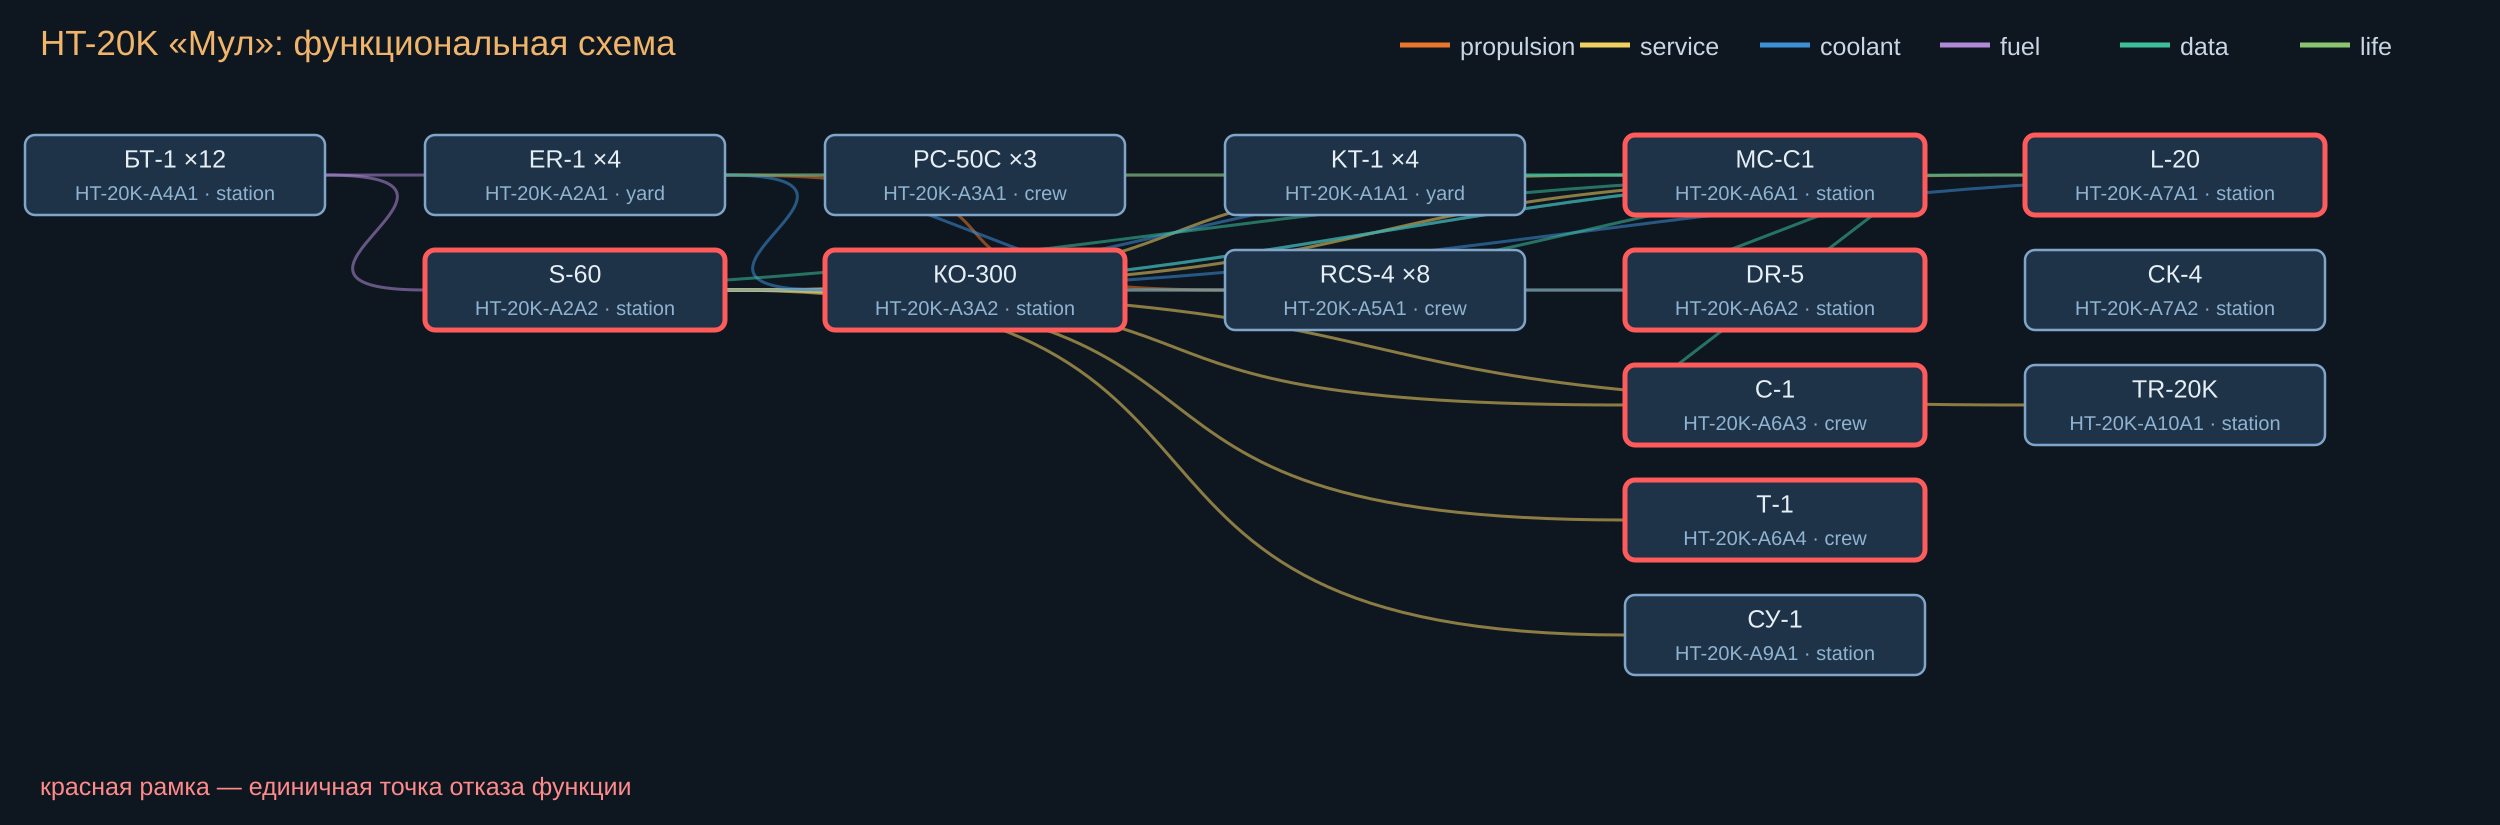
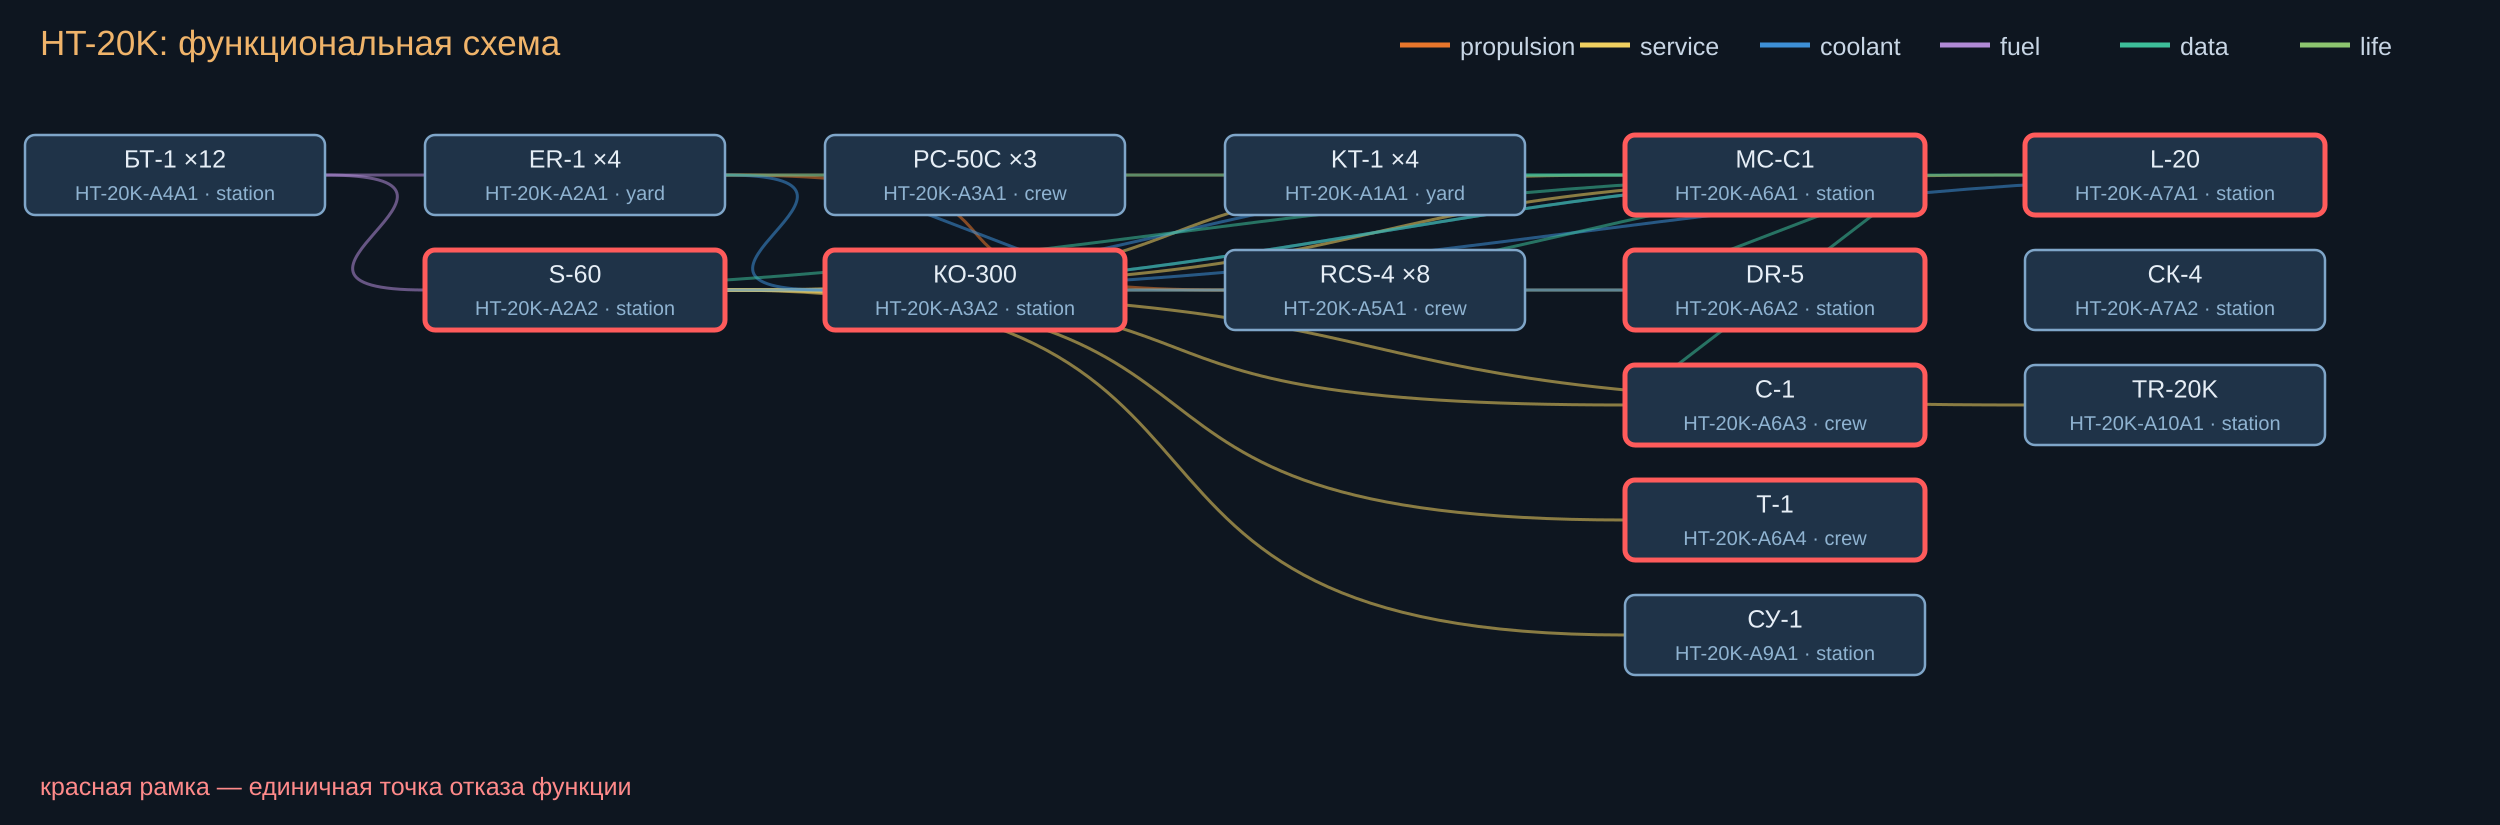
<svg xmlns="http://www.w3.org/2000/svg" viewBox="0 0 1000 330" font-family="Segoe UI, Arial, sans-serif" font-size="10">
  <rect width="100%" height="100%" fill="#0e1620" />
-   <text x="16" y="22" fill="#f0b46a" font-size="14">HT-20K «Мул»: функциональная схема</text>
+   <text x="16" y="22" fill="#f0b46a" font-size="14">HT-20K: функциональная схема</text>
  <line x1="560" y1="18" x2="580" y2="18" stroke="#e8762b" stroke-width="2" />
  <text x="584" y="22" fill="#c8d6e5">propulsion</text>
  <line x1="632" y1="18" x2="652" y2="18" stroke="#f0d060" stroke-width="2" />
  <text x="656" y="22" fill="#c8d6e5">service</text>
  <line x1="704" y1="18" x2="724" y2="18" stroke="#3d8fd6" stroke-width="2" />
  <text x="728" y="22" fill="#c8d6e5">coolant</text>
  <line x1="776" y1="18" x2="796" y2="18" stroke="#b08ad6" stroke-width="2" />
  <text x="800" y="22" fill="#c8d6e5">fuel</text>
  <line x1="848" y1="18" x2="868" y2="18" stroke="#3dbf9a" stroke-width="2" />
  <text x="872" y="22" fill="#c8d6e5">data</text>
  <line x1="920" y1="18" x2="940" y2="18" stroke="#8cc56f" stroke-width="2" />
  <text x="944" y="22" fill="#c8d6e5">life</text>
  <path d="M290,70 C450.0,70 330.0,70 490,70" fill="none" stroke="#e8762b" stroke-opacity="0.55" stroke-width="1.2" />
  <path d="M290,70 C450.0,70 330.0,116 490,116" fill="none" stroke="#e8762b" stroke-opacity="0.55" stroke-width="1.2" />
  <path d="M290,116 C370.0,116 250.0,116 330,116" fill="none" stroke="#f0d060" stroke-opacity="0.55" stroke-width="1.2" />
  <path d="M290,116 C530.0,116 410.0,70 650,70" fill="none" stroke="#f0d060" stroke-opacity="0.55" stroke-width="1.2" />
  <path d="M290,116 C530.0,116 410.0,116 650,116" fill="none" stroke="#f0d060" stroke-opacity="0.55" stroke-width="1.2" />
  <path d="M290,116 C530.0,116 410.0,162 650,162" fill="none" stroke="#f0d060" stroke-opacity="0.55" stroke-width="1.2" />
  <path d="M290,116 C530.0,116 410.0,208 650,208" fill="none" stroke="#f0d060" stroke-opacity="0.55" stroke-width="1.2" />
  <path d="M290,116 C610.0,116 490.0,70 810,70" fill="none" stroke="#f0d060" stroke-opacity="0.55" stroke-width="1.2" />
  <path d="M290,116 C610.0,116 490.0,162 810,162" fill="none" stroke="#f0d060" stroke-opacity="0.55" stroke-width="1.2" />
  <path d="M290,116 C530.0,116 410.0,254 650,254" fill="none" stroke="#f0d060" stroke-opacity="0.55" stroke-width="1.2" />
  <path d="M610,70 C530.0,70 410.0,116 330,116" fill="none" stroke="#3d8fd6" stroke-opacity="0.55" stroke-width="1.2" />
  <path d="M290,70 C370.0,70 250.0,116 330,116" fill="none" stroke="#3d8fd6" stroke-opacity="0.55" stroke-width="1.2" />
  <path d="M290,116 C370.0,116 250.0,116 330,116" fill="none" stroke="#3d8fd6" stroke-opacity="0.55" stroke-width="1.2" />
  <path d="M770,70 C610.0,70 490.0,116 330,116" fill="none" stroke="#3d8fd6" stroke-opacity="0.55" stroke-width="1.2" />
  <path d="M770,116 C610.0,116 490.0,116 330,116" fill="none" stroke="#3d8fd6" stroke-opacity="0.55" stroke-width="1.2" />
  <path d="M930,70 C690.0,70 570.0,116 330,116" fill="none" stroke="#3d8fd6" stroke-opacity="0.55" stroke-width="1.2" />
  <path d="M450,116 C450.0,116 330.0,70 330,70" fill="none" stroke="#3d8fd6" stroke-opacity="0.55" stroke-width="1.2" />
  <path d="M130,70 C210.0,70 90.0,70 170,70" fill="none" stroke="#b08ad6" stroke-opacity="0.55" stroke-width="1.2" />
  <path d="M130,70 C210.0,70 90.0,116 170,116" fill="none" stroke="#b08ad6" stroke-opacity="0.55" stroke-width="1.2" />
  <path d="M770,70 C690.0,70 570.0,70 490,70" fill="none" stroke="#3dbf9a" stroke-opacity="0.55" stroke-width="1.2" />
  <path d="M770,70 C530.0,70 410.0,70 170,70" fill="none" stroke="#3dbf9a" stroke-opacity="0.55" stroke-width="1.2" />
  <path d="M770,70 C530.0,70 410.0,116 170,116" fill="none" stroke="#3dbf9a" stroke-opacity="0.55" stroke-width="1.2" />
  <path d="M770,70 C610.0,70 490.0,116 330,116" fill="none" stroke="#3dbf9a" stroke-opacity="0.55" stroke-width="1.2" />
  <path d="M770,70 C690.0,70 570.0,116 490,116" fill="none" stroke="#3dbf9a" stroke-opacity="0.55" stroke-width="1.2" />
  <path d="M770,70 C770.0,70 650.0,116 650,116" fill="none" stroke="#3dbf9a" stroke-opacity="0.55" stroke-width="1.2" />
  <path d="M770,70 C770.0,70 650.0,162 650,162" fill="none" stroke="#3dbf9a" stroke-opacity="0.55" stroke-width="1.2" />
  <path d="M770,70 C850.0,70 730.0,70 810,70" fill="none" stroke="#3dbf9a" stroke-opacity="0.55" stroke-width="1.2" />
  <rect x="490" y="54" width="120" height="32" rx="4" fill="#1f3348" stroke="#7fa6c9" stroke-width="1" />
  <text x="550" y="67" fill="#e6eef6" text-anchor="middle">KT-1 ×4</text>
  <text x="550" y="80" fill="#8fb3d1" text-anchor="middle" font-size="8">HT-20K-A1A1 · yard</text>
  <rect x="170" y="54" width="120" height="32" rx="4" fill="#1f3348" stroke="#7fa6c9" stroke-width="1" />
  <text x="230" y="67" fill="#e6eef6" text-anchor="middle">ER-1 ×4</text>
  <text x="230" y="80" fill="#8fb3d1" text-anchor="middle" font-size="8">HT-20K-A2A1 · yard</text>
  <rect x="170" y="100" width="120" height="32" rx="4" fill="#1f3348" stroke="#ff5b5b" stroke-width="2" />
  <text x="230" y="113" fill="#e6eef6" text-anchor="middle">S-60</text>
  <text x="230" y="126" fill="#8fb3d1" text-anchor="middle" font-size="8">HT-20K-A2A2 · station</text>
  <rect x="330" y="54" width="120" height="32" rx="4" fill="#1f3348" stroke="#7fa6c9" stroke-width="1" />
  <text x="390" y="67" fill="#e6eef6" text-anchor="middle">РС-50С ×3</text>
  <text x="390" y="80" fill="#8fb3d1" text-anchor="middle" font-size="8">HT-20K-A3A1 · crew</text>
  <rect x="330" y="100" width="120" height="32" rx="4" fill="#1f3348" stroke="#ff5b5b" stroke-width="2" />
  <text x="390" y="113" fill="#e6eef6" text-anchor="middle">КО-300</text>
  <text x="390" y="126" fill="#8fb3d1" text-anchor="middle" font-size="8">HT-20K-A3A2 · station</text>
  <rect x="10" y="54" width="120" height="32" rx="4" fill="#1f3348" stroke="#7fa6c9" stroke-width="1" />
  <text x="70" y="67" fill="#e6eef6" text-anchor="middle">БТ-1 ×12</text>
  <text x="70" y="80" fill="#8fb3d1" text-anchor="middle" font-size="8">HT-20K-A4A1 · station</text>
  <rect x="490" y="100" width="120" height="32" rx="4" fill="#1f3348" stroke="#7fa6c9" stroke-width="1" />
  <text x="550" y="113" fill="#e6eef6" text-anchor="middle">RCS-4 ×8</text>
  <text x="550" y="126" fill="#8fb3d1" text-anchor="middle" font-size="8">HT-20K-A5A1 · crew</text>
  <rect x="650" y="54" width="120" height="32" rx="4" fill="#1f3348" stroke="#ff5b5b" stroke-width="2" />
  <text x="710" y="67" fill="#e6eef6" text-anchor="middle">MC-C1</text>
  <text x="710" y="80" fill="#8fb3d1" text-anchor="middle" font-size="8">HT-20K-A6A1 · station</text>
  <rect x="650" y="100" width="120" height="32" rx="4" fill="#1f3348" stroke="#ff5b5b" stroke-width="2" />
  <text x="710" y="113" fill="#e6eef6" text-anchor="middle">DR-5</text>
  <text x="710" y="126" fill="#8fb3d1" text-anchor="middle" font-size="8">HT-20K-A6A2 · station</text>
  <rect x="650" y="146" width="120" height="32" rx="4" fill="#1f3348" stroke="#ff5b5b" stroke-width="2" />
  <text x="710" y="159" fill="#e6eef6" text-anchor="middle">C-1</text>
  <text x="710" y="172" fill="#8fb3d1" text-anchor="middle" font-size="8">HT-20K-A6A3 · crew</text>
  <rect x="650" y="192" width="120" height="32" rx="4" fill="#1f3348" stroke="#ff5b5b" stroke-width="2" />
  <text x="710" y="205" fill="#e6eef6" text-anchor="middle">Т-1</text>
  <text x="710" y="218" fill="#8fb3d1" text-anchor="middle" font-size="8">HT-20K-A6A4 · crew</text>
  <rect x="810" y="54" width="120" height="32" rx="4" fill="#1f3348" stroke="#ff5b5b" stroke-width="2" />
  <text x="870" y="67" fill="#e6eef6" text-anchor="middle">L-20</text>
  <text x="870" y="80" fill="#8fb3d1" text-anchor="middle" font-size="8">HT-20K-A7A1 · station</text>
  <rect x="810" y="100" width="120" height="32" rx="4" fill="#1f3348" stroke="#7fa6c9" stroke-width="1" />
  <text x="870" y="113" fill="#e6eef6" text-anchor="middle">СК-4</text>
  <text x="870" y="126" fill="#8fb3d1" text-anchor="middle" font-size="8">HT-20K-A7A2 · station</text>
  <rect x="810" y="146" width="120" height="32" rx="4" fill="#1f3348" stroke="#7fa6c9" stroke-width="1" />
  <text x="870" y="159" fill="#e6eef6" text-anchor="middle">TR-20K</text>
  <text x="870" y="172" fill="#8fb3d1" text-anchor="middle" font-size="8">HT-20K-A10A1 · station</text>
  <rect x="650" y="238" width="120" height="32" rx="4" fill="#1f3348" stroke="#7fa6c9" stroke-width="1" />
  <text x="710" y="251" fill="#e6eef6" text-anchor="middle">СУ-1</text>
  <text x="710" y="264" fill="#8fb3d1" text-anchor="middle" font-size="8">HT-20K-A9A1 · station</text>
  <text x="16" y="318" fill="#ff8a8a">красная рамка — единичная точка отказа функции</text>
</svg>
